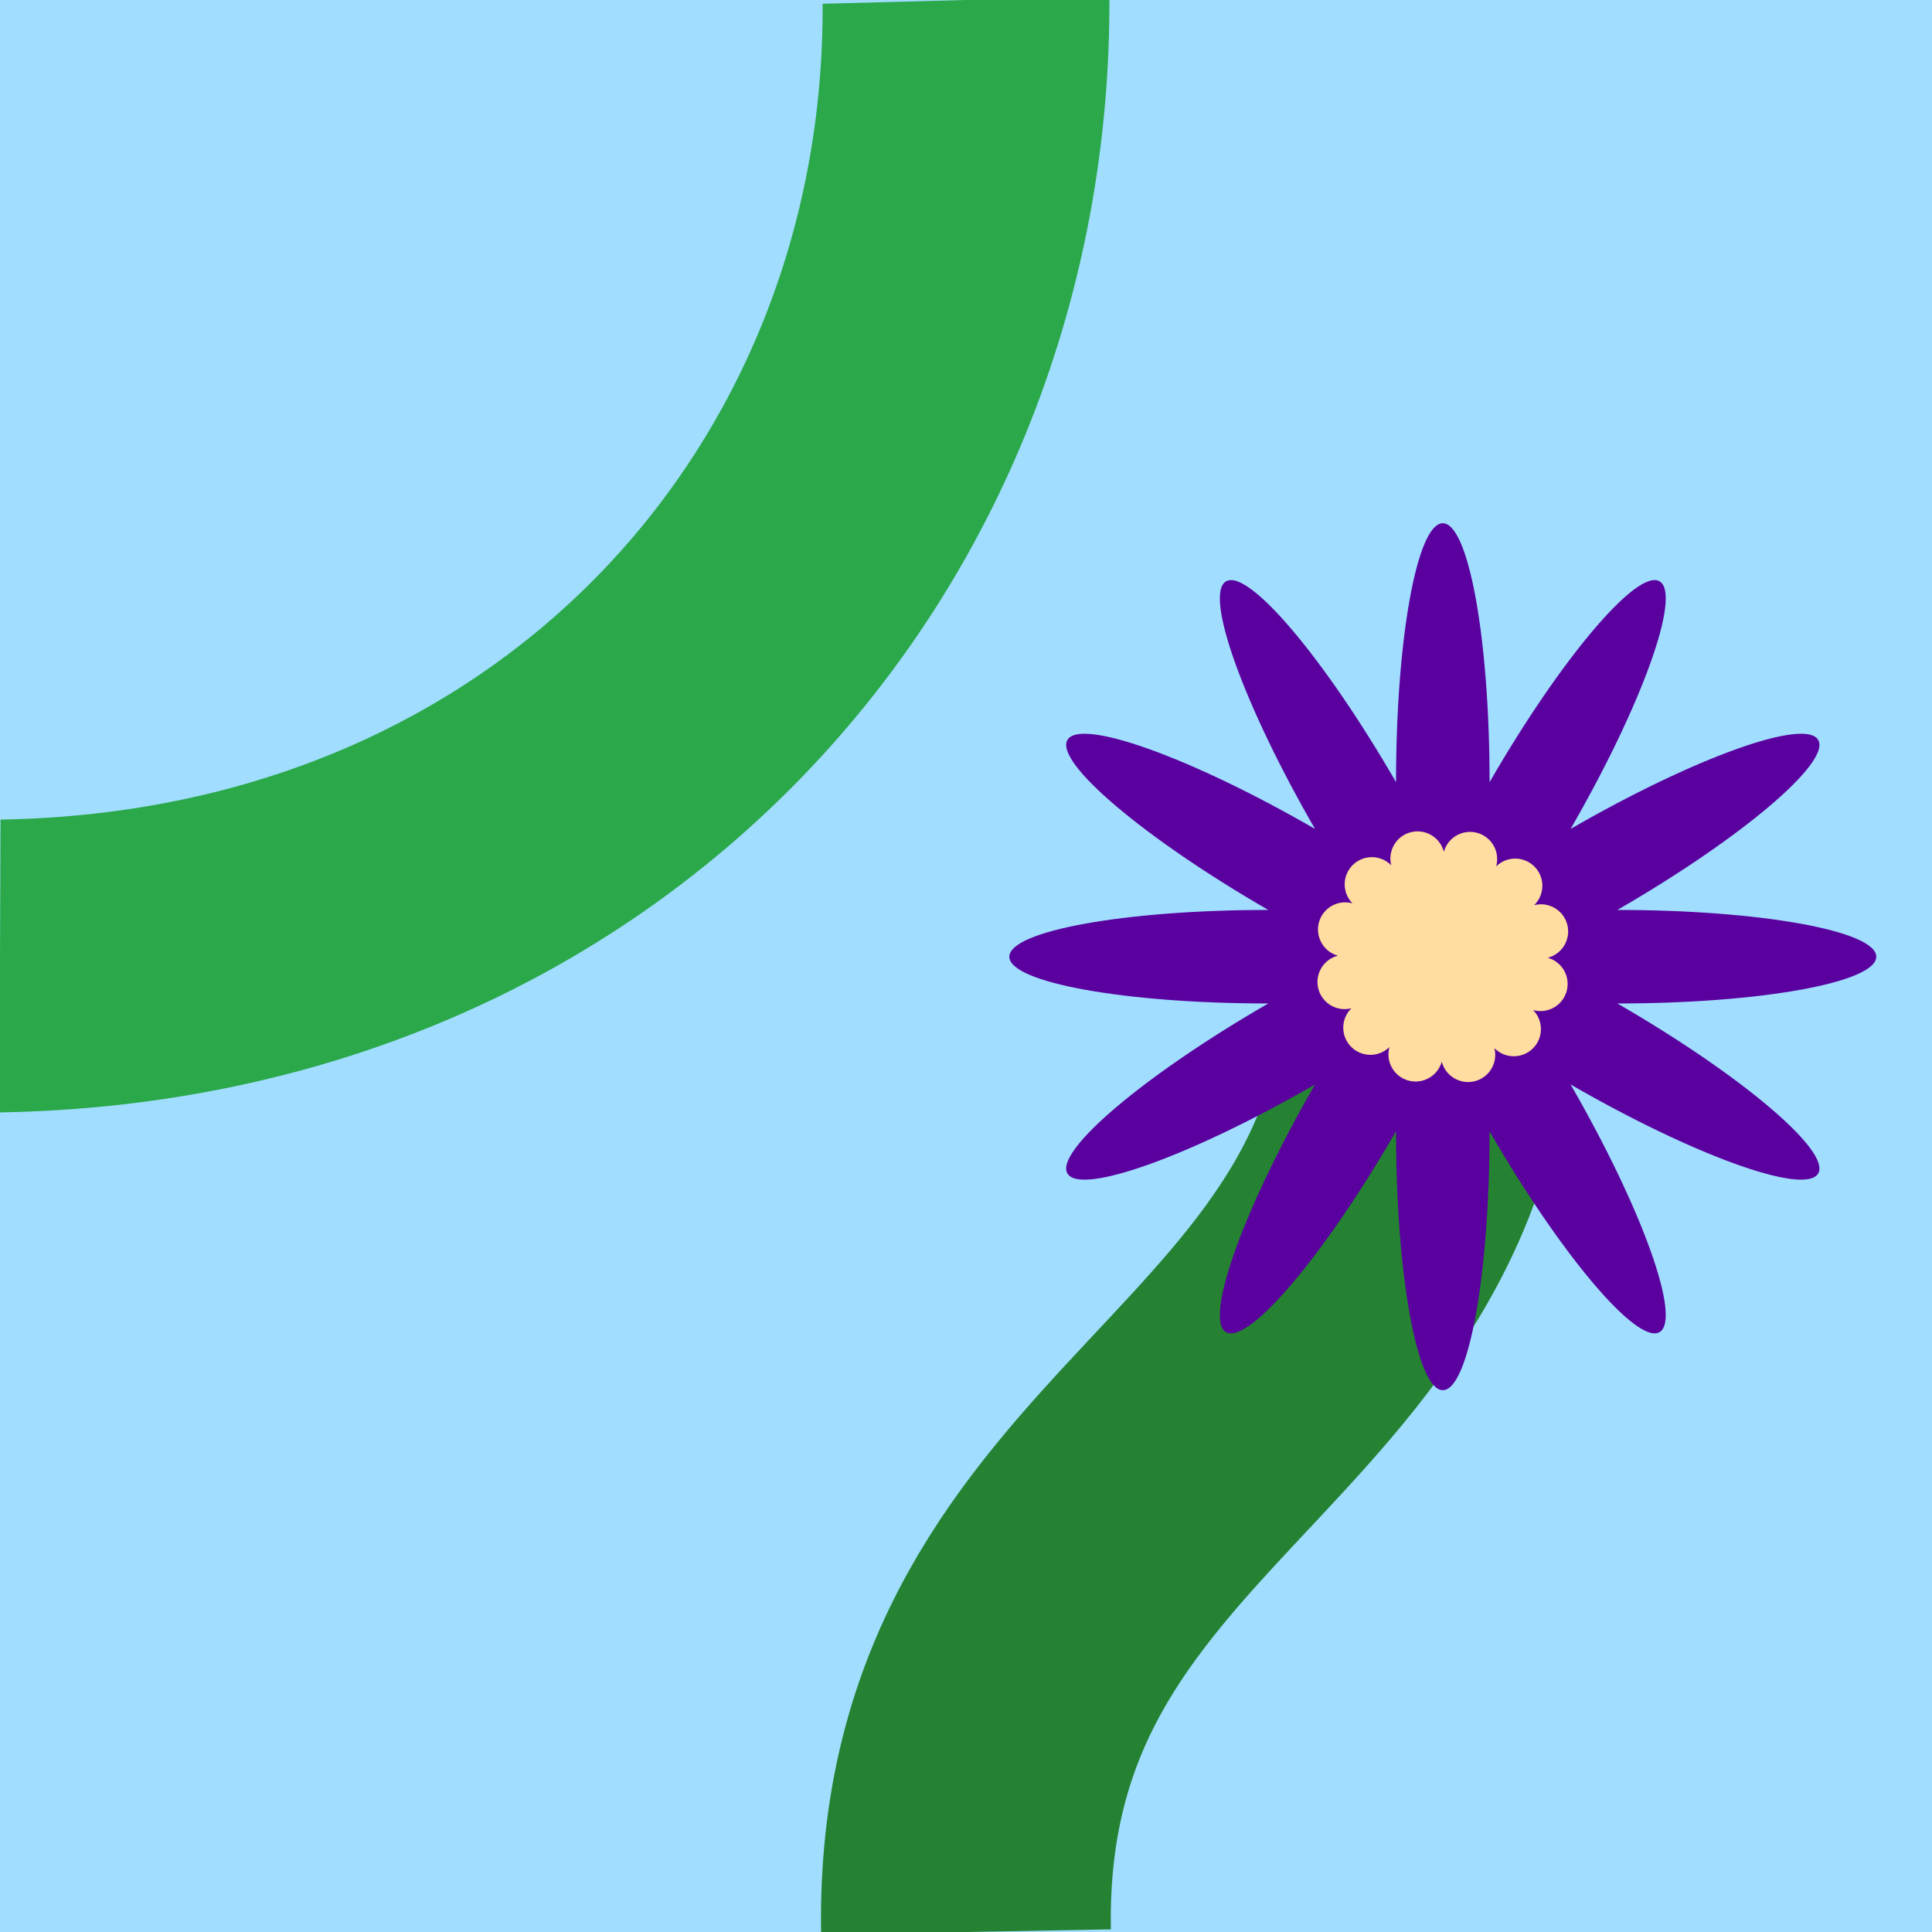
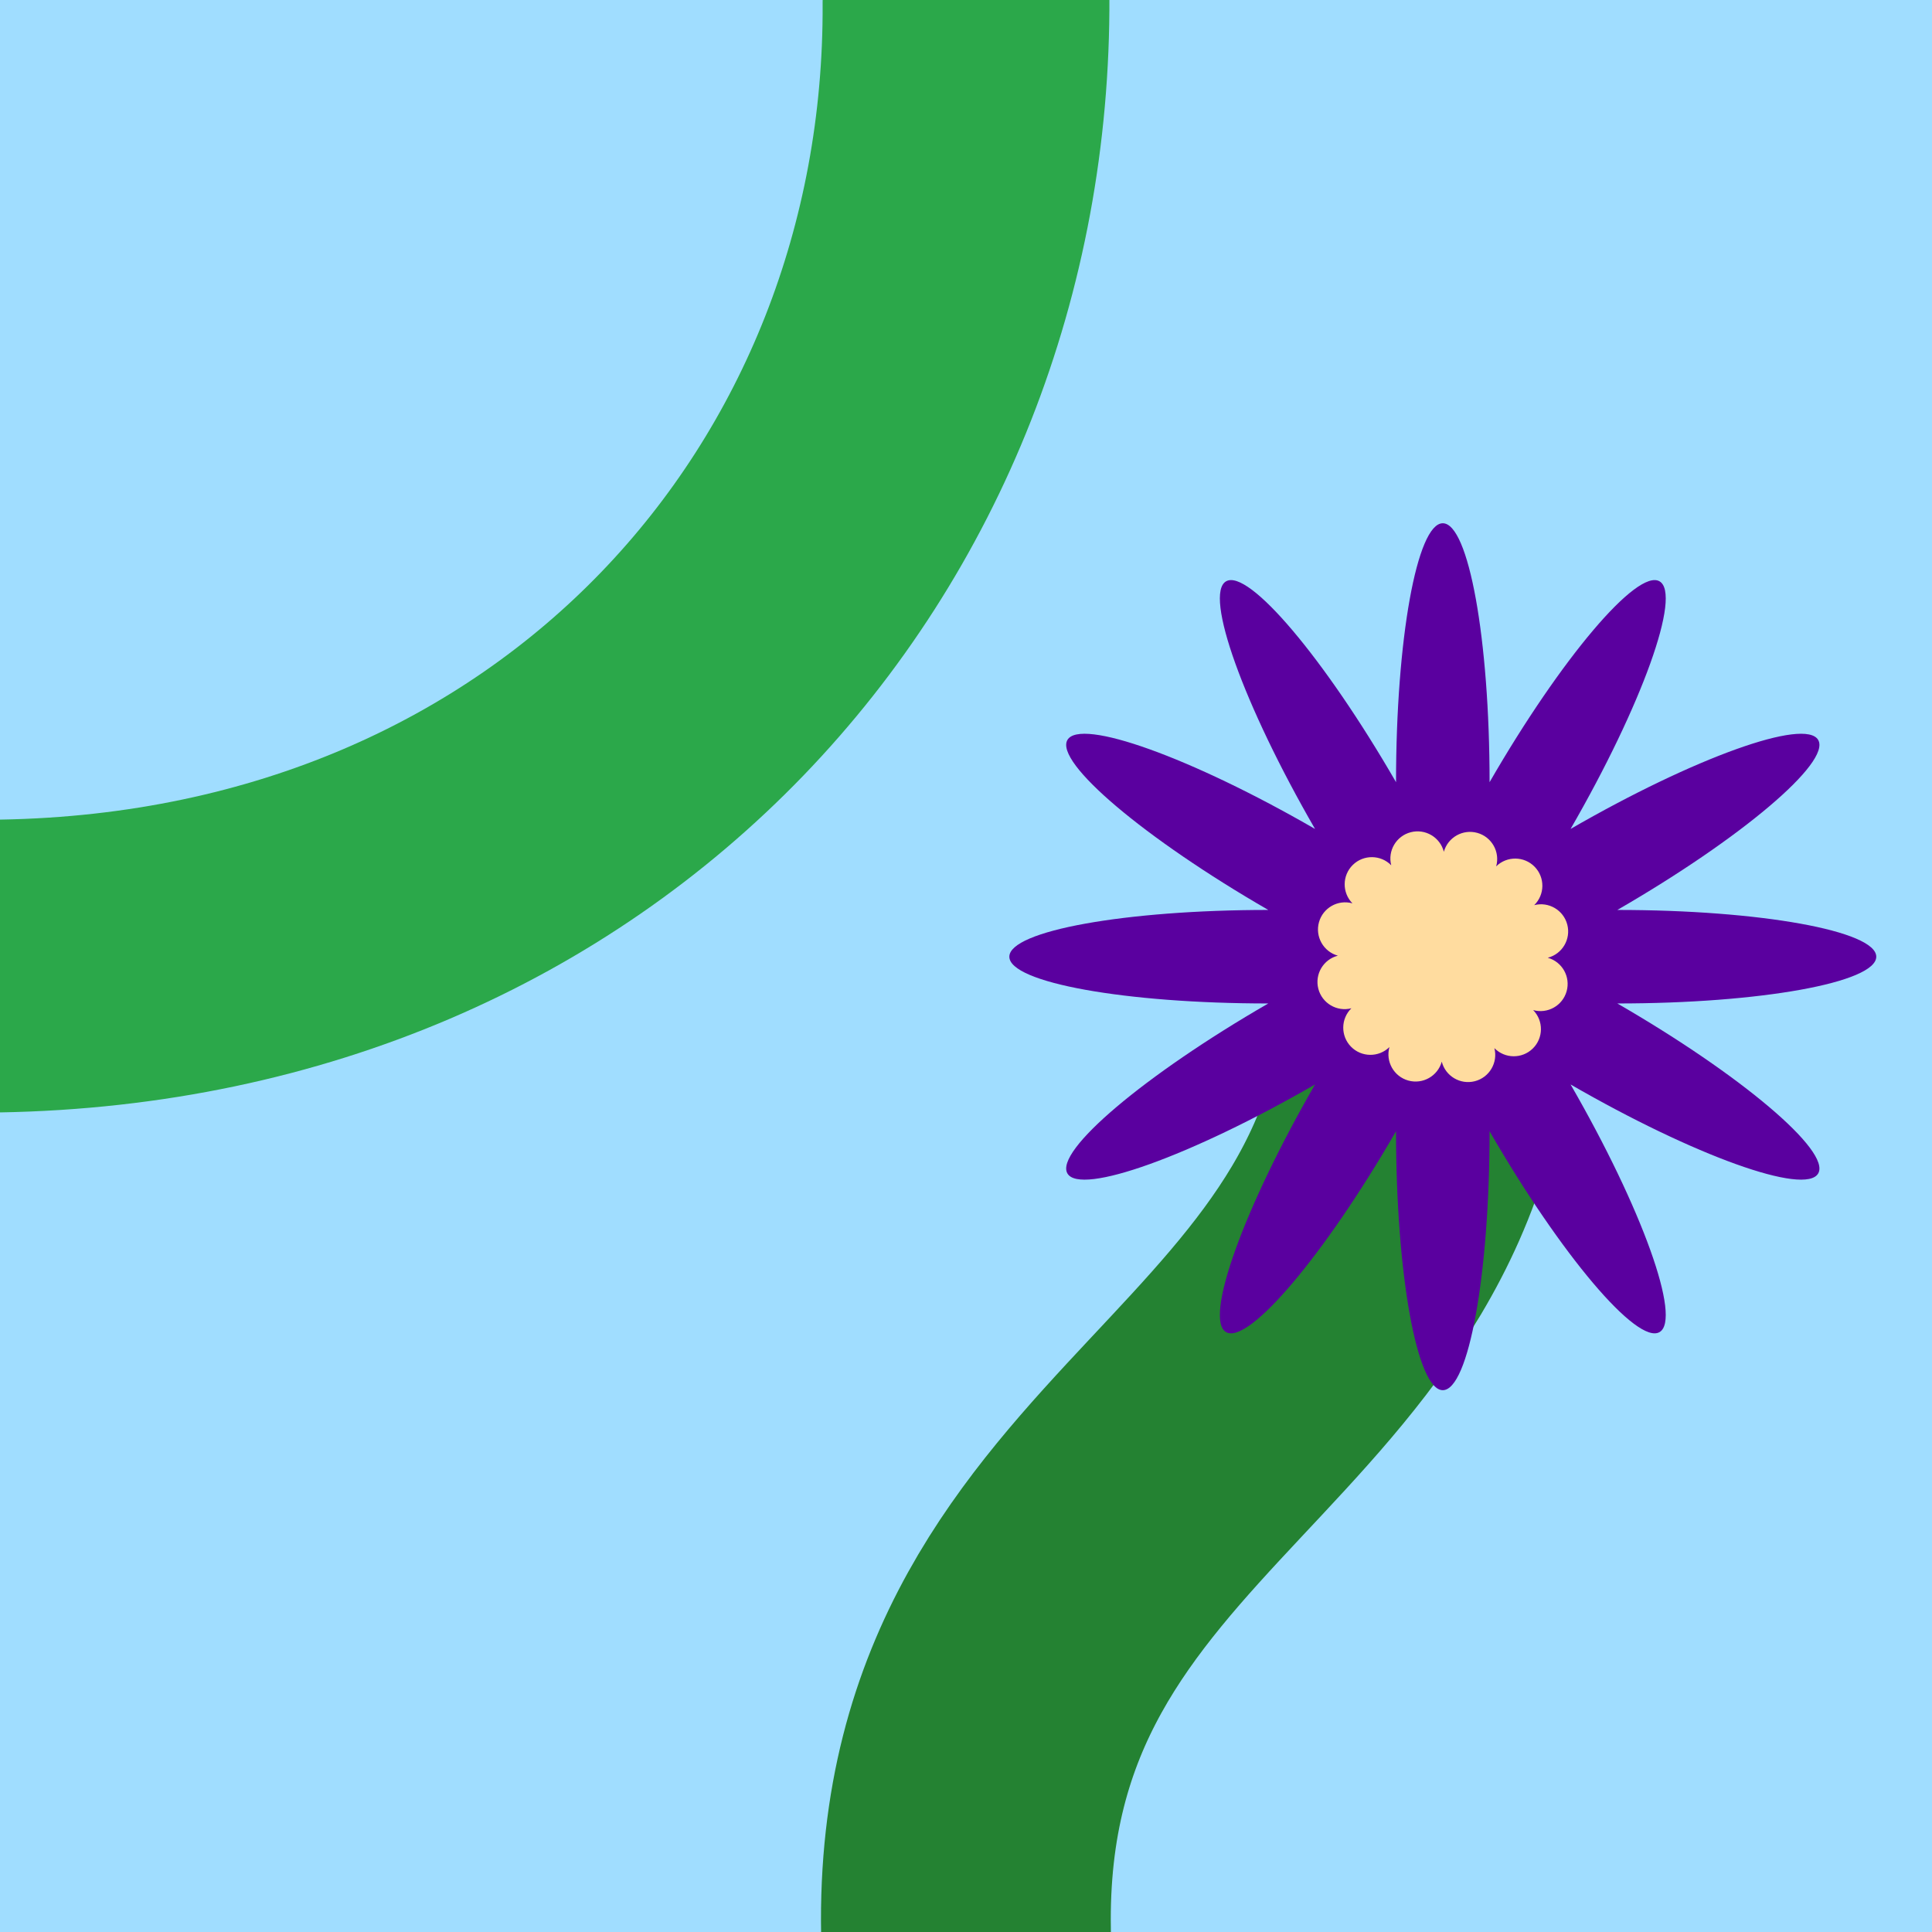
- <svg xmlns="http://www.w3.org/2000/svg" width="100%" height="100%" viewBox="0 0 100 100" version="1.1" xml:space="preserve" style="fill-rule:evenodd;clip-rule:evenodd;stroke-linejoin:round;stroke-miterlimit:1.5;">
+ <svg xmlns="http://www.w3.org/2000/svg" width="100%" height="100%" viewBox="0 0 100 100" version="1.1" xml:space="preserve" style="fill-rule:evenodd;clip-rule:evenodd;stroke-linecap:round;stroke-linejoin:round;stroke-miterlimit:1.5;">
  <g transform="matrix(2,0,0,2,-2.84217e-14,0)">
    <rect x="0" y="0" width="50" height="50" style="fill:rgb(160,221,255);" />
  </g>
  <g transform="matrix(2,0,0,2,-2.84217e-14,0)">
    <path d="M37.02,25C37.01,36.699 24.775,37.594 25,50" style="fill:none;stroke:rgb(36,130,50);stroke-width:7.5px;" />
  </g>
  <g transform="matrix(1.21739,0,0,1.21739,-16.2347,-10.765)">
    <path d="M72.691,42.099C72.691,36.023 73.582,31.09 74.679,31.09C75.777,31.09 76.668,36.023 76.668,42.099C79.706,36.837 82.944,33.01 83.894,33.559C84.845,34.108 83.15,38.825 80.112,44.087C85.374,41.049 90.091,39.354 90.64,40.304C91.189,41.255 87.362,44.493 82.1,47.531C88.176,47.531 93.109,48.422 93.109,49.519C93.109,50.617 88.176,51.507 82.1,51.507C87.362,54.546 91.189,57.784 90.64,58.734C90.091,59.684 85.374,57.989 80.112,54.951C83.15,60.213 84.845,64.931 83.894,65.48C82.944,66.028 79.706,62.202 76.668,56.94C76.668,63.016 75.777,67.949 74.679,67.949C73.582,67.949 72.691,63.016 72.691,56.94C69.653,62.202 66.415,66.028 65.465,65.48C64.514,64.931 66.209,60.213 69.247,54.951C63.985,57.989 59.268,59.684 58.719,58.734C58.17,57.784 61.997,54.546 67.259,51.507C61.183,51.507 56.25,50.617 56.25,49.519C56.25,48.422 61.183,47.531 67.259,47.531C61.997,44.493 58.17,41.255 58.719,40.304C59.268,39.354 63.985,41.049 69.247,44.087C66.209,38.825 64.514,34.108 65.465,33.559C66.415,33.01 69.653,36.837 72.691,42.099Z" style="fill:rgb(90,0,159);" />
  </g>
  <g transform="matrix(0.347784,0.0969063,-0.0969063,0.347784,53.5059,25.0603)">
    <path d="M70.785,34.984C70.785,32.835 72.53,31.09 74.679,31.09C76.829,31.09 78.574,32.835 78.574,34.984C79.649,33.123 82.033,32.484 83.894,33.559C85.756,34.634 86.395,37.017 85.32,38.879C87.181,37.804 89.565,38.443 90.64,40.304C91.715,42.166 91.076,44.55 89.214,45.625C91.364,45.625 93.109,47.37 93.109,49.519C93.109,51.669 91.364,53.414 89.214,53.414C91.076,54.489 91.715,56.872 90.64,58.734C89.565,60.595 87.181,61.234 85.32,60.159C86.395,62.021 85.756,64.405 83.894,65.48C82.033,66.554 79.649,65.916 78.574,64.054C78.574,66.204 76.829,67.949 74.679,67.949C72.53,67.949 70.785,66.204 70.785,64.054C69.71,65.916 67.326,66.554 65.465,65.48C63.603,64.405 62.964,62.021 64.039,60.159C62.178,61.234 59.794,60.595 58.719,58.734C57.644,56.872 58.283,54.489 60.145,53.414C57.995,53.414 56.25,51.669 56.25,49.519C56.25,47.37 57.995,45.625 60.145,45.625C58.283,44.55 57.644,42.166 58.719,40.304C59.794,38.443 62.178,37.804 64.039,38.879C62.964,37.017 63.603,34.634 65.465,33.559C67.326,32.484 69.71,33.123 70.785,34.984Z" style="fill:rgb(255,220,159);" />
  </g>
  <g transform="matrix(1.79926,0.731464,-0.753208,1.85275,20.0727,-0.912474)">
    <path d="M0.298,27.362C14.557,21.454 19.732,7.21 14.451,-5.213" style="fill:none;stroke:rgb(43,168,74);stroke-width:7.61px;" />
  </g>
</svg>
